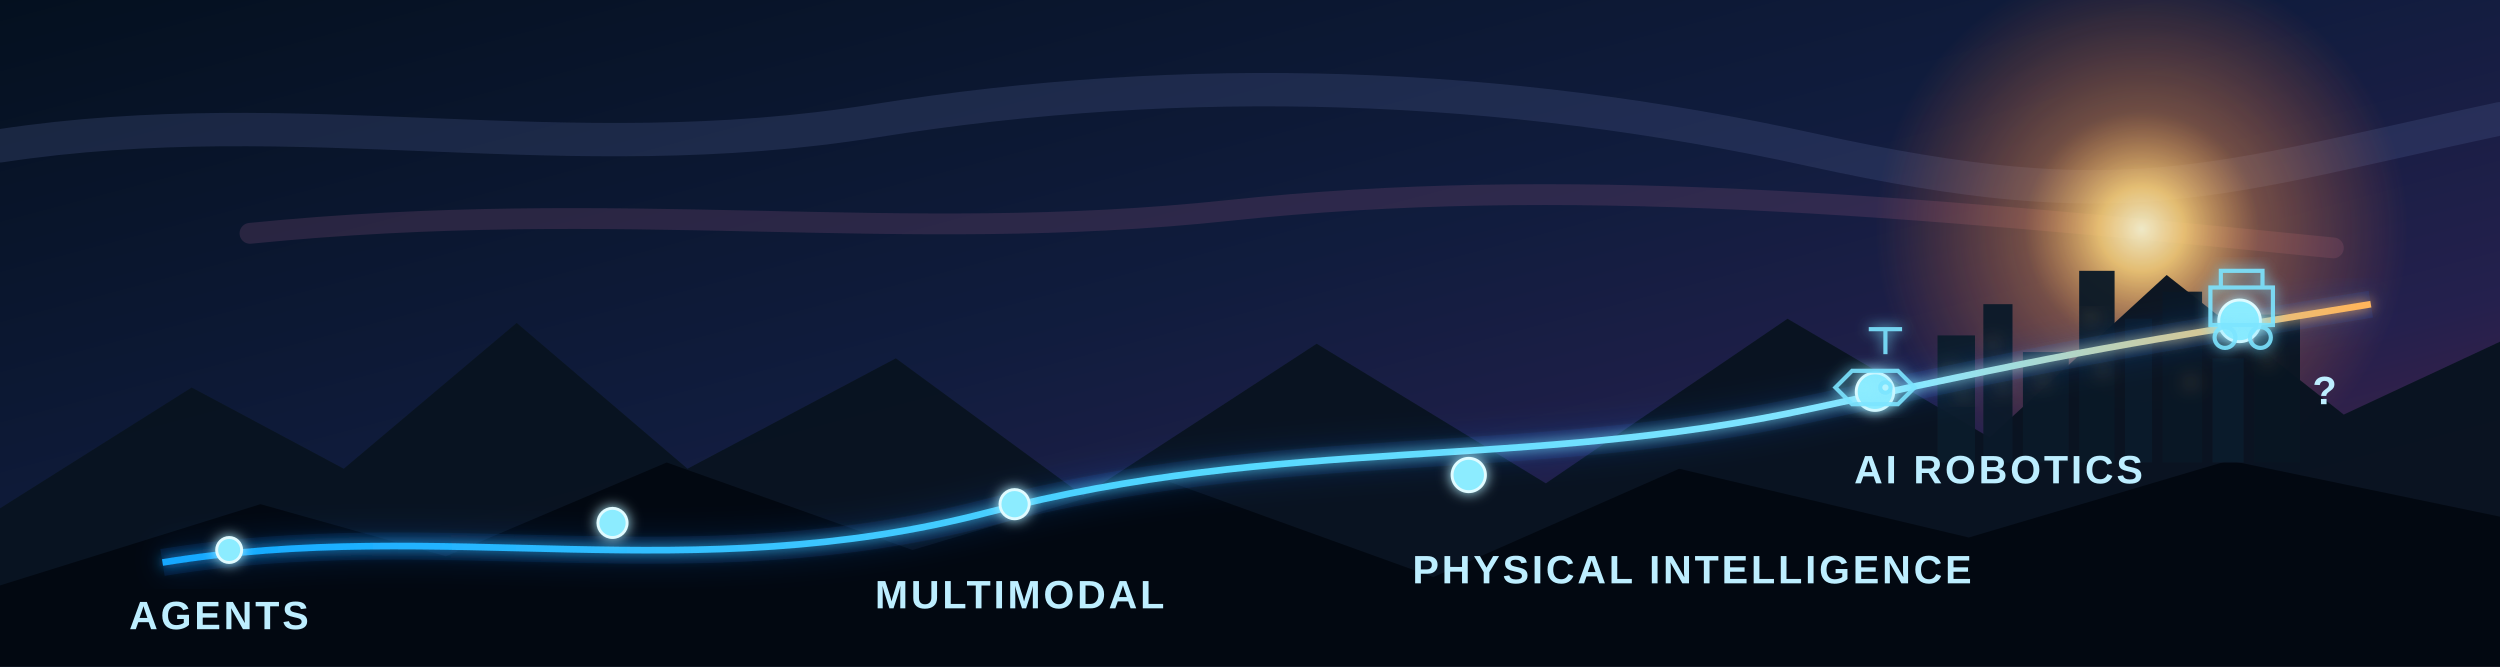
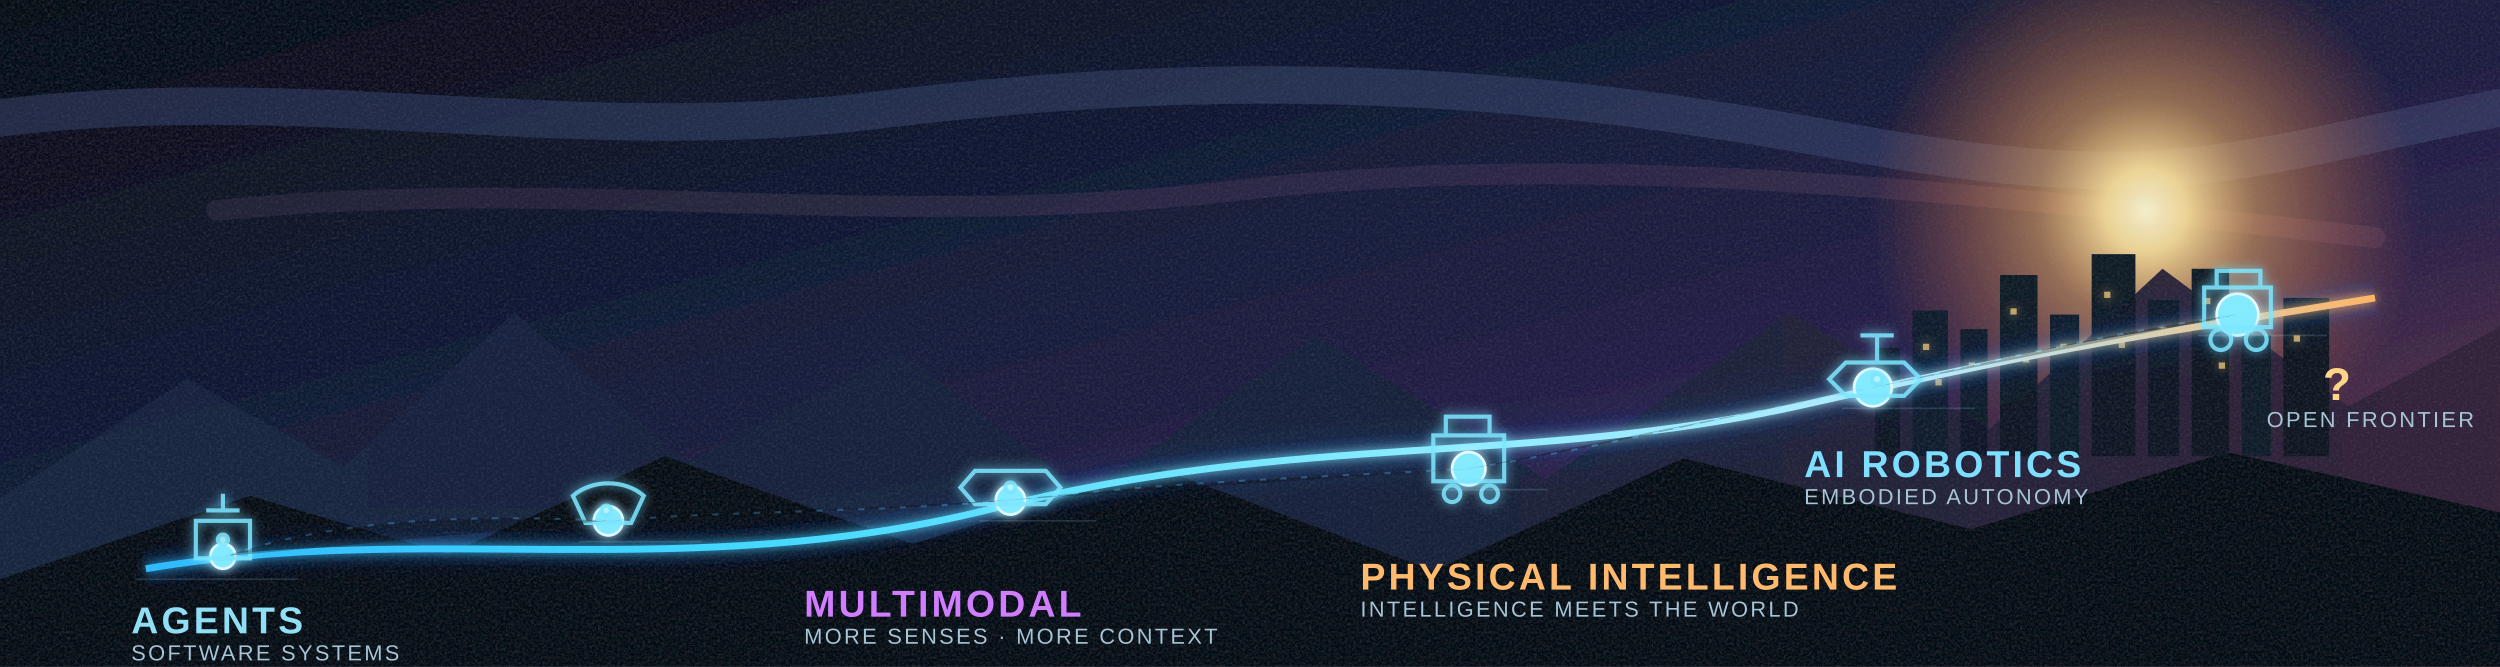
<svg xmlns="http://www.w3.org/2000/svg" viewBox="0 0 1200 320" role="img" aria-labelledby="title desc">
  <defs>
    <linearGradient id="sky" x1="0" y1="0" x2="1" y2="1">
-       <stop offset="0" stop-color="#04101f" />
-       <stop offset=".45" stop-color="#101c3d" />
-       <stop offset=".72" stop-color="#24204d" />
-       <stop offset="1" stop-color="#5c233f" />
+       <stop offset="0" stop-color="#030a17" />
+       <stop offset=".36" stop-color="#101a36" />
+       <stop offset=".64" stop-color="#27204a" />
+       <stop offset=".82" stop-color="#553049" />
+       <stop offset="1" stop-color="#9a513f" />
    </linearGradient>
    <radialGradient id="sun">
-       <stop offset="0" stop-color="#fff8d0" stop-opacity="1" />
-       <stop offset=".16" stop-color="#ffd277" stop-opacity=".95" />
-       <stop offset=".44" stop-color="#ff9a47" stop-opacity=".42" />
-       <stop offset="1" stop-color="#ff6d32" stop-opacity="0" />
+       <stop offset="0" stop-color="#fff9d4" stop-opacity="1" />
+       <stop offset=".15" stop-color="#ffe49c" stop-opacity=".96" />
+       <stop offset=".40" stop-color="#ffb763" stop-opacity=".55" />
+       <stop offset="1" stop-color="#ff6b34" stop-opacity="0" />
    </radialGradient>
    <linearGradient id="roadGlow" x1="0" y1="0" x2="1" y2="0">
-       <stop offset="0" stop-color="#13a8ff" />
-       <stop offset=".48" stop-color="#55d9ff" />
-       <stop offset=".80" stop-color="#8ae7ff" />
-       <stop offset="1" stop-color="#ffb55b" />
+       <stop offset="0" stop-color="#2cb9ff" />
+       <stop offset=".28" stop-color="#44d9ff" />
+       <stop offset=".58" stop-color="#8cecff" />
+       <stop offset=".80" stop-color="#b4eaff" />
+       <stop offset="1" stop-color="#ffb461" />
+     </linearGradient>
+     <linearGradient id="mountainGlow" x1="0" y1="0" x2="1" y2="0">
+       <stop offset="0" stop-color="#152541" />
+       <stop offset=".6" stop-color="#18233b" />
+       <stop offset="1" stop-color="#33243a" />
    </linearGradient>
    <filter id="glow">
      <feGaussianBlur stdDeviation="7" result="b" />
      <feMerge>
        <feMergeNode in="b" />
        <feMergeNode in="SourceGraphic" />
      </feMerge>
    </filter>
    <filter id="smallGlow">
-       <feGaussianBlur stdDeviation="3" result="b" />
+       <feGaussianBlur stdDeviation="2.5" result="b" />
      <feMerge>
        <feMergeNode in="b" />
        <feMergeNode in="SourceGraphic" />
      </feMerge>
    </filter>
-     <filter id="cityGlow">
-       <feGaussianBlur stdDeviation="4" />
+     <filter id="grain" x="-10%" y="-10%" width="120%" height="120%">
+       <feTurbulence type="fractalNoise" baseFrequency=".75" numOctaves="2" seed="11" result="noise" />
+       <feColorMatrix in="noise" type="saturate" values="0" result="mono" />
+       <feComponentTransfer in="mono" result="fade">
+         <feFuncA type="table" tableValues="0 .045" />
+       </feComponentTransfer>
+       <feBlend in="SourceGraphic" in2="fade" mode="soft-light" />
    </filter>
  </defs>
-   <rect width="1200" height="320" fill="url(#sky)" />
-   <g opacity=".28">
-     <path d="M0 70 C145 48 270 82 420 58 S720 39 870 72 S1060 87 1200 57" fill="none" stroke="#4d5b8d" stroke-width="16" stroke-linecap="round" />
-     <path d="M120 112 C300 94 430 118 590 101 S910 98 1120 119" fill="none" stroke="#7b4b73" stroke-width="10" stroke-linecap="round" />
-   </g>
-   <circle cx="1028" cy="110" r="128" fill="url(#sun)" opacity=".92" />
-   <path d="M0 244 L92 186 165 225 248 155 330 225 430 172 520 238 632 165 742 232 858 153 955 210 1040 132 1125 199 1200 164 1200 320 0 320Z" fill="#081320" opacity=".97" />
-   <path d="M0 281 L125 242 214 267 320 222 438 264 555 229 688 277 806 225 945 258 1070 221 1200 248 1200 320 0 320Z" fill="#020811" />
-   <g opacity=".95">
-     <rect x="930" y="161" width="18" height="61" fill="#0b1b2a" />
-     <rect x="952" y="146" width="14" height="76" fill="#0a1929" />
-     <rect x="971" y="169" width="22" height="53" fill="#0a1928" />
-     <rect x="998" y="130" width="17" height="92" fill="#091826" />
-     <rect x="1020" y="153" width="13" height="69" fill="#0b1a2a" />
-     <rect x="1038" y="140" width="19" height="82" fill="#091725" />
-     <rect x="1062" y="172" width="15" height="50" fill="#0b1b2b" />
-     <rect x="1082" y="151" width="22" height="71" fill="#081522" />
-   </g>
-   <g fill="#ffcc75" opacity=".65" filter="url(#cityGlow)">
-     <rect x="934" y="176" width="3" height="3" />
-     <rect x="941" y="188" width="3" height="3" />
-     <rect x="955" y="164" width="3" height="3" />
-     <rect x="960" y="184" width="3" height="3" />
-     <rect x="979" y="181" width="3" height="3" />
-     <rect x="1002" y="151" width="3" height="3" />
-     <rect x="1008" y="176" width="3" height="3" />
-     <rect x="1043" y="160" width="3" height="3" />
-     <rect x="1050" y="182" width="3" height="3" />
-     <rect x="1087" y="171" width="3" height="3" />
-   </g>
-   <path d="M78 270 C212 248 332 283 474 246 S732 226 870 196 S1016 166 1138 146" fill="none" stroke="#0a6dff" stroke-width="13" opacity=".15" filter="url(#glow)" />
-   <path d="M78 270 C212 248 332 283 474 246 S732 226 870 196 S1016 166 1138 146" fill="none" stroke="url(#roadGlow)" stroke-width="3.2" filter="url(#smallGlow)" />
-   <g fill="#8cecff" stroke="#e0fbff" stroke-width="1.4" filter="url(#smallGlow)">
-     <circle cx="110" cy="264" r="6" />
-     <circle cx="294" cy="251" r="7" />
-     <circle cx="487" cy="242" r="7" />
-     <circle cx="705" cy="228" r="8" />
-     <circle cx="900" cy="188" r="9" />
-     <circle cx="1075" cy="154" r="10" />
-   </g>
-   <g stroke="#7be4ff" stroke-width="2" fill="none" opacity=".92" filter="url(#smallGlow)">
-     <path d="M889 178 h22 l8 8 -8 8 h-22 l-8 -8Z" />
-     <path d="M905 170 v-12 m-8 0h16" />
-     <circle cx="905" cy="186" r="2.5" fill="#b7f4ff" />
-     <path d="M1061 138 h30 v18 h-30Z" />
-     <circle cx="1068" cy="162" r="5" />
-     <circle cx="1085" cy="162" r="5" />
-     <path d="M1066 138 v-8 h20 v8" />
-   </g>
-   <g font-family="Arial, Helvetica, sans-serif" fill="#bdeeff" font-size="19" font-weight="700" letter-spacing="1.4">
-     <text x="62" y="302">AGENTS</text>
-     <text x="420" y="292">MULTIMODAL</text>
-     <text x="678" y="280">PHYSICAL INTELLIGENCE</text>
-     <text x="890" y="232">AI ROBOTICS</text>
-     <text x="1110" y="194">?</text>
+   <g filter="url(#grain)">
+     <rect width="1200" height="320" fill="url(#sky)" />
+     <g opacity=".42">
+       <path d="M-30 61 C130 34 265 72 420 53 S710 36 880 67 S1070 75 1230 46" fill="none" stroke="#46527b" stroke-width="18" stroke-linecap="round" />
+       <path d="M104 101 C274 84 424 111 588 92 S910 88 1140 114" fill="none" stroke="#78516f" stroke-opacity=".56" stroke-width="10" stroke-linecap="round" />
+     </g>
+     <circle cx="1030" cy="101" r="132" fill="url(#sun)" opacity=".94" />
+     <path d="M0 239 L90 182 165 224 247 150 329 222 432 169 521 237 632 161 742 230 859 150 955 206 1038 129 1127 195 1200 157 1200 320 0 320Z" fill="url(#mountainGlow)" opacity=".98" />
+     <path d="M0 278 L120 238 215 266 319 219 438 261 557 225 688 274 808 220 946 254 1069 217 1200 246 1200 320 0 320Z" fill="#040a13" />
+     <g opacity=".96">
+       <rect x="900" y="167" width="12" height="52" fill="#0a1828" />
+       <rect x="918" y="149" width="17" height="70" fill="#0b1c2d" />
+       <rect x="941" y="158" width="13" height="61" fill="#0a1929" />
+       <rect x="960" y="132" width="18" height="87" fill="#091825" />
+       <rect x="984" y="151" width="14" height="68" fill="#0b1a2a" />
+       <rect x="1004" y="122" width="21" height="97" fill="#081724" />
+       <rect x="1031" y="144" width="15" height="75" fill="#091826" />
+       <rect x="1052" y="129" width="18" height="90" fill="#081622" />
+       <rect x="1076" y="161" width="14" height="58" fill="#0b1a29" />
+       <rect x="1096" y="143" width="22" height="76" fill="#081521" />
+     </g>
+     <g fill="#ffd27d" opacity=".74" filter="url(#smallGlow)">
+       <rect x="923" y="165" width="3" height="3" />
+       <rect x="929" y="182" width="3" height="3" />
+       <rect x="945" y="174" width="3" height="3" />
+       <rect x="965" y="148" width="3" height="3" />
+       <rect x="971" y="171" width="3" height="3" />
+       <rect x="989" y="165" width="3" height="3" />
+       <rect x="1010" y="140" width="3" height="3" />
+       <rect x="1017" y="164" width="3" height="3" />
+       <rect x="1037" y="157" width="3" height="3" />
+       <rect x="1058" y="143" width="3" height="3" />
+       <rect x="1065" y="174" width="3" height="3" />
+       <rect x="1101" y="161" width="3" height="3" />
+     </g>
+     <path d="M70 273 C205 250 330 281 477 244 S734 224 867 194 S1018 163 1140 143" fill="none" stroke="#0a77ff" stroke-width="16" opacity=".12" filter="url(#glow)" />
+     <path d="M70 273 C205 250 330 281 477 244 S734 224 867 194 S1018 163 1140 143" fill="none" stroke="url(#roadGlow)" stroke-width="3.3" filter="url(#smallGlow)" />
+     <g fill="#84ebff" stroke="#e7fbff" stroke-width="1.3" filter="url(#smallGlow)">
+       <circle cx="107" cy="267" r="6" />
+       <circle cx="292" cy="250" r="7" />
+       <circle cx="485" cy="240" r="7" />
+       <circle cx="705" cy="225" r="8" />
+       <circle cx="899" cy="186" r="9" />
+       <circle cx="1074" cy="151" r="10" />
+     </g>
+     <g opacity=".9" stroke="#7be5ff" fill="none" stroke-width="2" filter="url(#smallGlow)">
+       <path d="M94 250h26v18H94Z" />
+       <path d="M99 245h16M107 245v-8" />
+       <circle cx="107" cy="259" r="2.4" fill="#b9f5ff" />
+       <path d="M275 238c9-8 25-8 34 0l-6 13h-22Z" />
+       <circle cx="291" cy="245" r="2.3" fill="#b9f5ff" />
+       <path d="M468 226h34l7 8-7 8h-34l-7-8Z" />
+       <circle cx="485" cy="234" r="2.4" fill="#b9f5ff" />
+       <path d="M688 209h34v22h-34Z" />
+       <circle cx="697" cy="237" r="4" />
+       <circle cx="715" cy="237" r="4" />
+       <path d="M694 209v-9h21v9" />
+       <path d="M886 174h28l8 8-8 8h-28l-8-8Z" />
+       <path d="M901 174v-13m-8 0h16" />
+       <circle cx="901" cy="182" r="2.5" fill="#b9f5ff" />
+       <path d="M1058 138h32v19h-32Z" />
+       <circle cx="1066" cy="163" r="5" />
+       <circle cx="1083" cy="163" r="5" />
+       <path d="M1064 138v-8h21v8" />
+     </g>
+     <g opacity=".28" stroke="#5bcfff" stroke-dasharray="3 7">
+       <path d="M108 267 C165 248 230 247 292 250" />
+       <path d="M292 250 C349 245 425 246 485 240" />
+       <path d="M485 240 C565 231 634 229 705 225" />
+       <path d="M705 225 C772 214 838 198 899 186" />
+       <path d="M899 186 C961 172 1017 159 1074 151" />
+     </g>
+     <g font-family="Arial, Helvetica, sans-serif" font-weight="700" letter-spacing="1.5">
+       <text x="63" y="304" fill="#8fdff5" font-size="18">AGENTS</text>
+       <text x="386" y="296" fill="#d07dff" font-size="18">MULTIMODAL</text>
+       <text x="653" y="283" fill="#ffb96a" font-size="18">PHYSICAL INTELLIGENCE</text>
+       <text x="866" y="229" fill="#7ddfff" font-size="18">AI ROBOTICS</text>
+       <text x="1115" y="192" fill="#ffd687" font-size="22">?</text>
+     </g>
+     <g font-family="Arial, Helvetica, sans-serif" fill="#a7c5d6" font-size="10.5" letter-spacing="1.1">
+       <text x="63" y="317">SOFTWARE SYSTEMS</text>
+       <text x="386" y="309">MORE SENSES · MORE CONTEXT</text>
+       <text x="653" y="296">INTELLIGENCE MEETS THE WORLD</text>
+       <text x="866" y="242">EMBODIED AUTONOMY</text>
+       <text x="1088" y="205">OPEN FRONTIER</text>
+     </g>
+     <g opacity=".16" stroke="#bcefff" stroke-width=".8">
+       <path d="M65 278h78M278 260h59M470 250h56M688 235h55M884 196h64M1055 161h62" />
+     </g>
  </g>
</svg>
